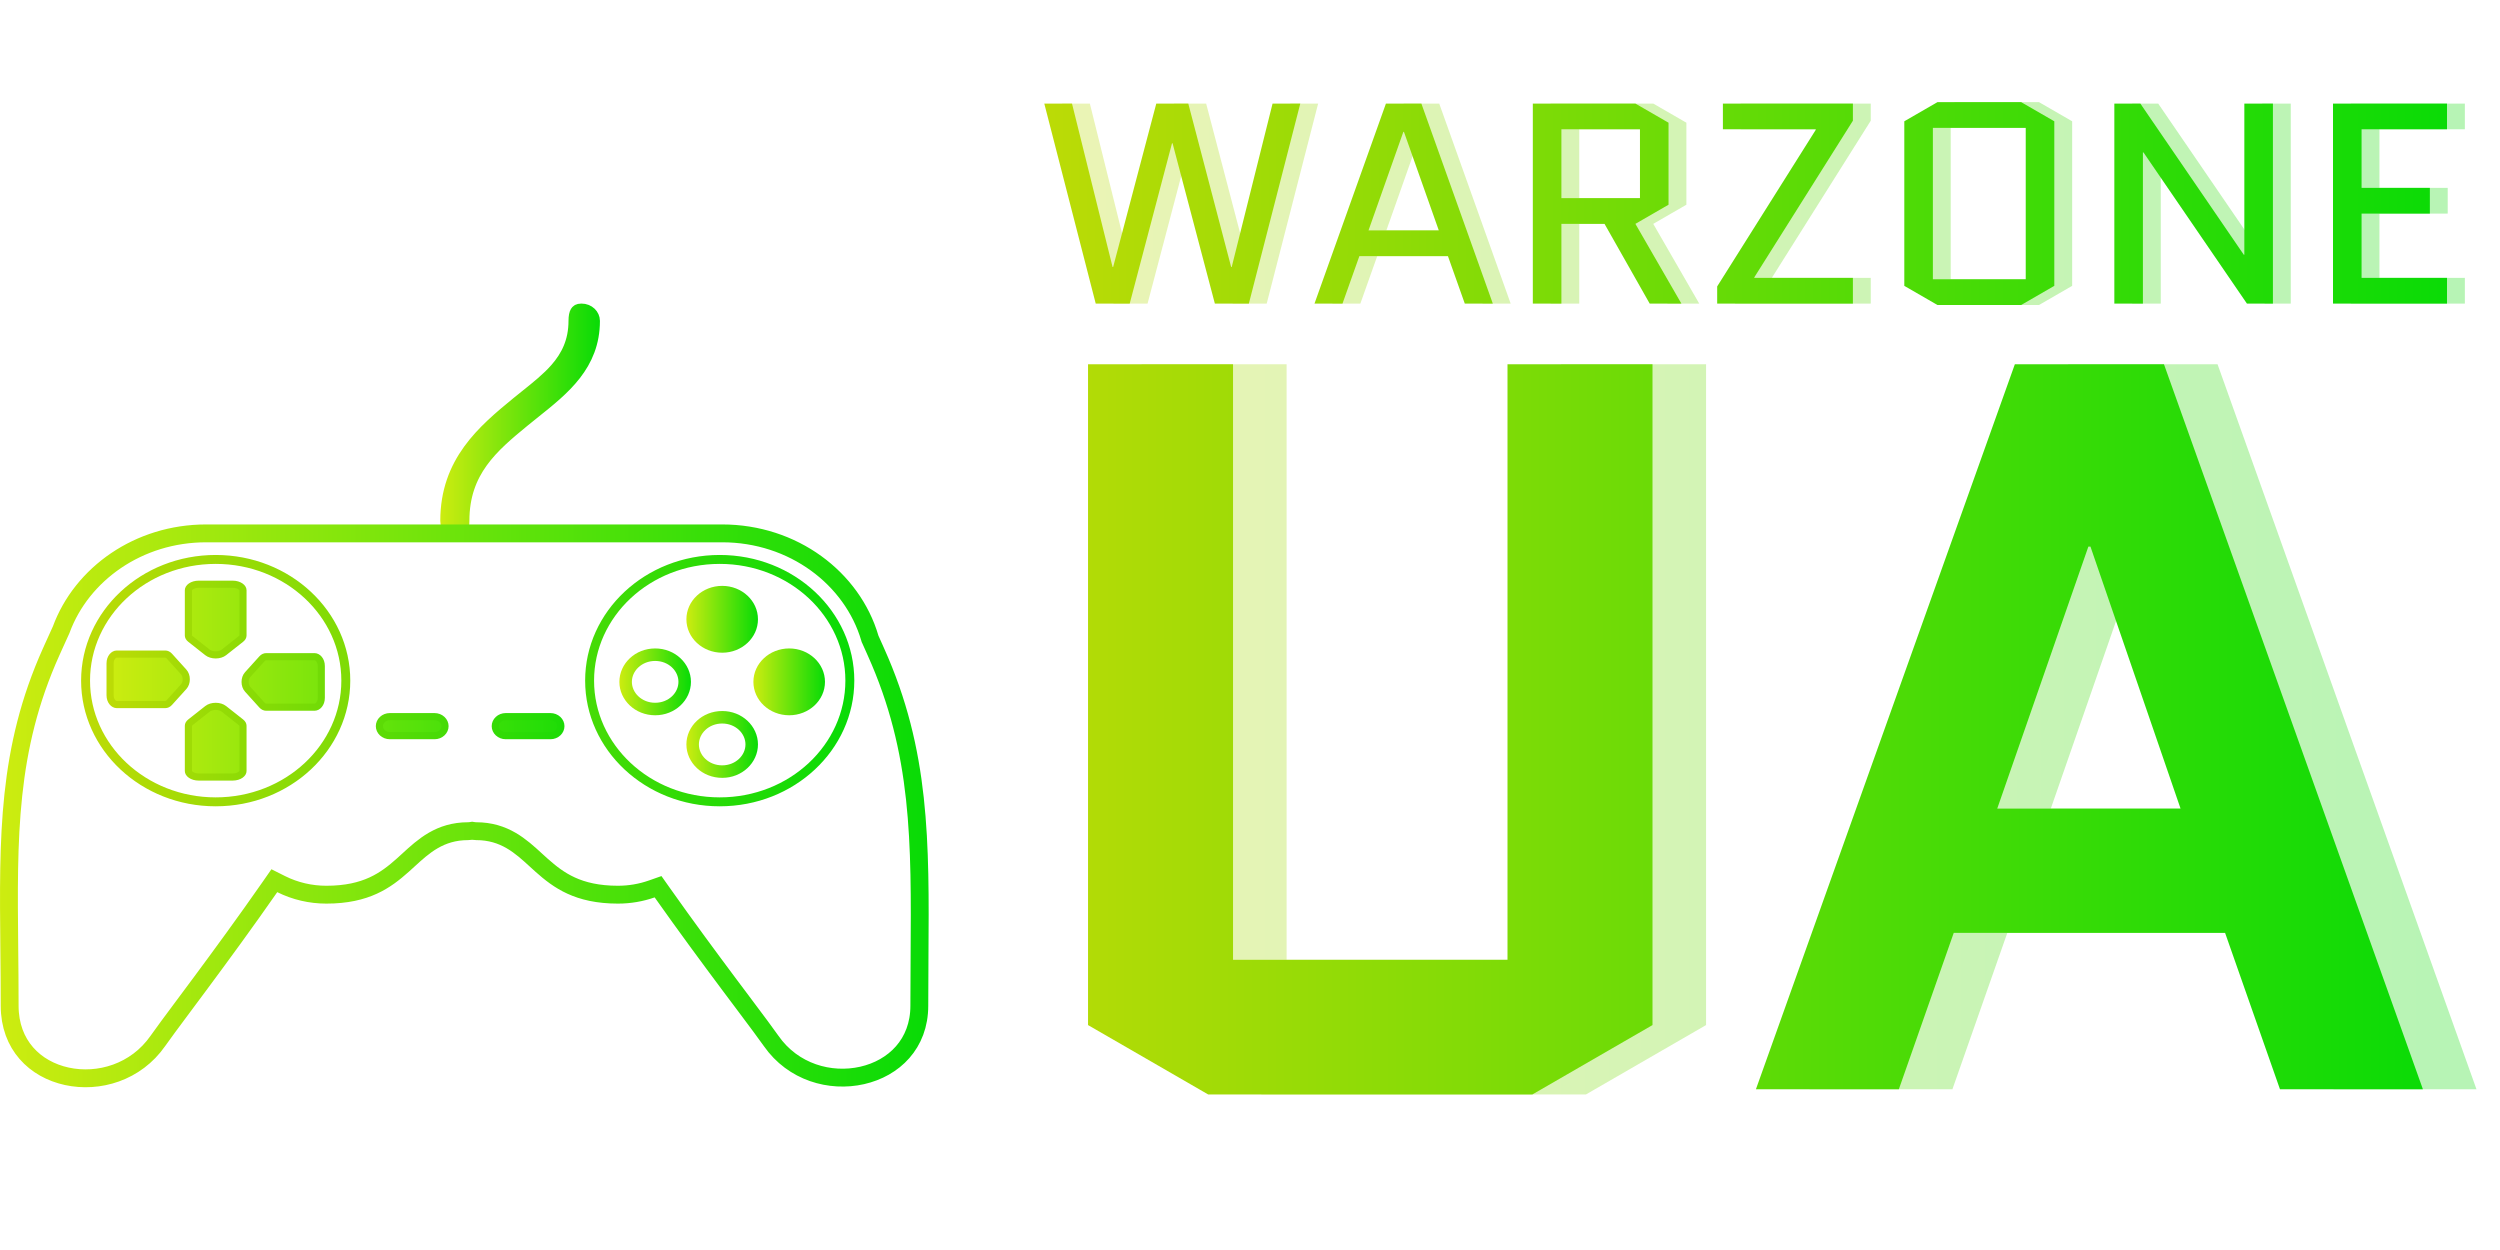
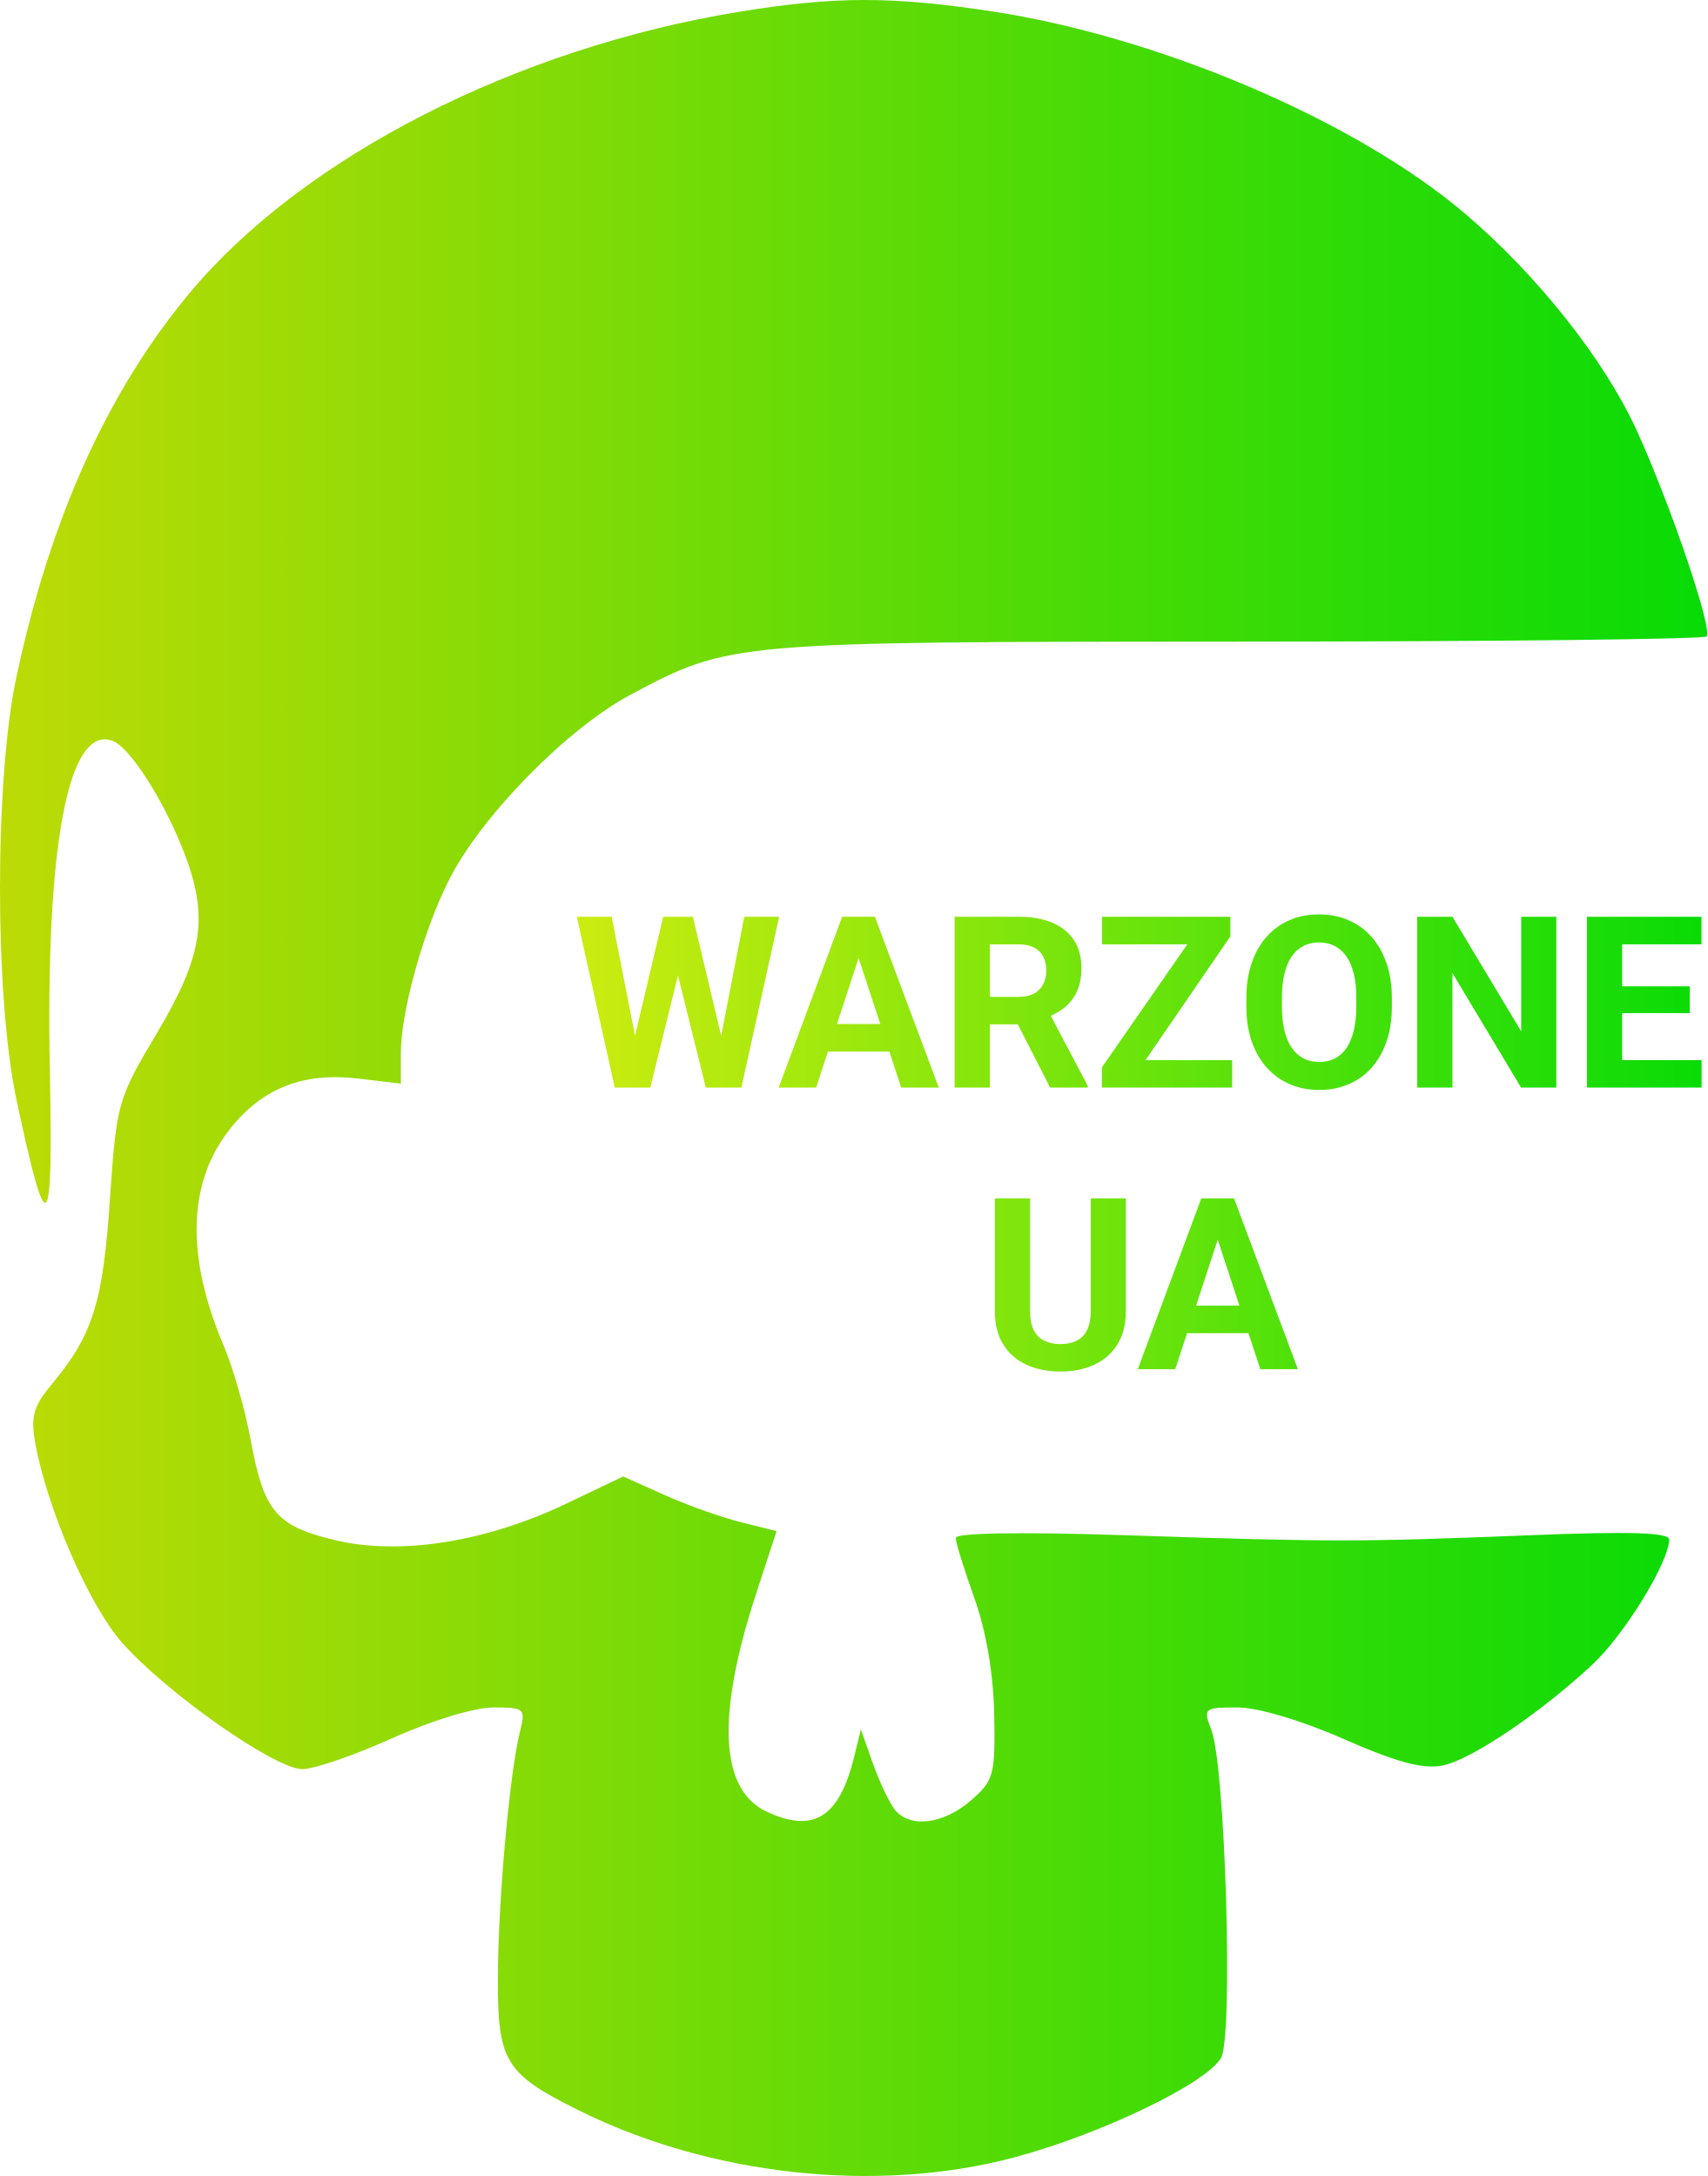
- <svg xmlns="http://www.w3.org/2000/svg" width="140" height="70" viewBox="0 0 140 70" fill="none">
-   <path opacity="0.3" d="M73.816 5.8L70.936 17H69.032L66.664 8.024H66.632L64.264 17H62.36L59.48 5.8H61.032L63.304 14.952H63.336L65.752 5.8H67.544L69.944 14.952H69.976L72.264 5.8H73.816ZM80.597 5.8L84.597 17H83.028L82.085 14.344H77.124L76.18 17H74.612L78.612 5.8H80.597ZM79.588 7.384L77.636 12.904H81.573L79.621 7.384H79.588ZM90.853 12.536H88.438V17H86.838V5.8H92.582L94.438 6.872V11.464L92.582 12.536L95.157 17H93.382L90.853 12.536ZM88.438 7.24V11.096H92.838V7.24H88.438ZM97.482 7.24V5.8H104.762V6.76L99.242 15.528V15.56H104.762V17H97.162V16.04L102.682 7.272V7.24H97.482ZM116.041 16.008L114.185 17.08H109.497L107.641 16.008V6.792L109.497 5.72H114.185L116.041 6.792V16.008ZM109.241 7.16V15.64H114.441V7.16H109.241ZM121.003 8.536V17H119.403V5.8H120.859L126.651 14.264H126.683V5.8H128.283V17H126.827L121.035 8.536H121.003ZM133.248 11.96V15.56H138.032V17H131.648V5.8H138.032V7.24H133.248V10.52H137.072V11.96H133.248Z" fill="url(#paint0_linear_223_68)" />
-   <path d="M72.816 5.8L69.936 17H68.032L65.664 8.024H65.632L63.264 17H61.36L58.48 5.8H60.032L62.304 14.952H62.336L64.752 5.8H66.544L68.944 14.952H68.976L71.264 5.8H72.816ZM79.597 5.8L83.597 17H82.028L81.085 14.344H76.124L75.18 17H73.612L77.612 5.8H79.597ZM78.588 7.384L76.636 12.904H80.573L78.621 7.384H78.588ZM89.853 12.536H87.438V17H85.838V5.8H91.582L93.438 6.872V11.464L91.582 12.536L94.157 17H92.382L89.853 12.536ZM87.438 7.24V11.096H91.838V7.24H87.438ZM96.482 7.24V5.8H103.762V6.76L98.242 15.528V15.56H103.762V17H96.162V16.04L101.682 7.272V7.24H96.482ZM115.041 16.008L113.185 17.08H108.497L106.641 16.008V6.792L108.497 5.72H113.185L115.041 6.792V16.008ZM108.241 7.16V15.64H113.441V7.16H108.241ZM120.003 8.536V17H118.403V5.8H119.859L125.651 14.264H125.683V5.8H127.283V17H125.827L120.035 8.536H120.003ZM132.248 11.96V15.56H137.032V17H130.648V5.8H137.032V7.24H132.248V10.52H136.072V11.96H132.248Z" fill="url(#paint1_linear_223_68)" />
-   <path opacity="0.3" d="M87.42 20.4H95.54V57.404L88.812 61.29H70.658L63.93 57.404V20.4H72.05V53.75H87.42V20.4ZM124.183 20.4L138.683 61H130.679L127.605 52.242H112.409L109.335 61H101.331L115.831 20.4H124.183ZM119.949 30.608L114.845 45.282H125.111L120.065 30.608H119.949Z" fill="url(#paint2_linear_223_68)" />
-   <path d="M84.42 20.4H92.54V57.404L85.812 61.29H67.658L60.93 57.404V20.4H69.05V53.75H84.42V20.4ZM121.183 20.4L135.683 61H127.679L124.605 52.242H109.409L106.335 61H98.331L112.831 20.4H121.183ZM116.949 30.608L111.845 45.282H122.111L117.065 30.608H116.949Z" fill="url(#paint3_linear_223_68)" />
-   <path d="M29.05 22.697L29.05 22.697C29.219 22.558 29.392 22.42 29.565 22.282C30.172 21.797 30.783 21.309 31.259 20.764C31.9 20.031 32.336 19.16 32.336 17.968C32.336 17.729 32.373 17.603 32.407 17.548C32.419 17.529 32.427 17.524 32.434 17.52C32.444 17.515 32.479 17.5 32.559 17.5C32.888 17.5 33.096 17.741 33.096 17.968C33.096 20.355 31.467 21.656 29.835 22.959C29.632 23.121 29.43 23.283 29.23 23.447C27.473 24.89 25.786 26.307 25.786 29.162C25.786 29.409 25.755 29.578 25.708 29.67C25.689 29.707 25.675 29.716 25.672 29.718L25.672 29.718C25.671 29.719 25.651 29.732 25.59 29.732C25.474 29.732 25.377 29.682 25.297 29.583C25.212 29.477 25.156 29.322 25.156 29.162C25.156 25.947 27.169 24.241 29.05 22.697Z" fill="url(#paint4_linear_223_68)" stroke="url(#paint5_linear_223_68)" />
-   <path d="M49.05 36.504L49.05 36.504C51.573 42.114 51.538 47.115 51.494 53.594C51.488 54.474 51.482 55.382 51.482 56.322C51.482 58.458 50.059 59.82 48.282 60.224C46.491 60.632 44.407 60.045 43.187 58.296C42.911 57.901 42.373 57.183 41.676 56.252C41.42 55.912 41.144 55.543 40.851 55.151C39.752 53.679 38.411 51.866 37.069 49.965L36.851 49.657L36.495 49.782C35.908 49.988 35.271 50.102 34.605 50.102C33.47 50.102 32.638 49.893 31.982 49.592C31.321 49.289 30.813 48.884 30.327 48.451C30.223 48.358 30.119 48.263 30.013 48.166C29.164 47.387 28.247 46.546 26.666 46.546C26.606 46.546 26.56 46.541 26.523 46.535L26.441 46.522L26.358 46.535C26.321 46.541 26.275 46.546 26.215 46.546C24.634 46.546 23.717 47.387 22.868 48.166C22.763 48.263 22.659 48.358 22.554 48.451C22.068 48.884 21.56 49.289 20.899 49.592C20.243 49.893 19.411 50.102 18.276 50.102H18.275C17.393 50.103 16.525 49.9 15.75 49.513L15.363 49.319L15.116 49.674C13.752 51.632 12.375 53.511 11.243 55.038C10.891 55.514 10.561 55.956 10.262 56.357C9.607 57.238 9.101 57.917 8.837 58.296C7.613 60.05 5.525 60.664 3.737 60.272C1.969 59.884 0.541 58.528 0.541 56.322C0.541 55.206 0.531 54.138 0.52 53.106C0.457 46.856 0.407 41.971 2.865 36.504L2.865 36.504C2.906 36.413 2.946 36.324 2.986 36.235C3.13 35.912 3.269 35.602 3.411 35.298L3.42 35.279L3.428 35.259C4.576 32.14 7.761 29.869 11.541 29.869H40.442C44.415 29.869 47.729 32.377 48.714 35.743L48.724 35.777L48.739 35.808C48.802 35.95 48.866 36.093 48.931 36.237C48.97 36.325 49.01 36.414 49.05 36.504Z" stroke="url(#paint6_linear_223_68)" />
-   <path d="M47.591 38.115C47.591 41.848 44.346 44.903 40.304 44.903C36.264 44.903 33.018 41.848 33.018 38.115C33.018 34.382 36.264 31.328 40.304 31.328C44.346 31.328 47.591 34.382 47.591 38.115ZM4.792 38.115C4.792 34.382 8.038 31.328 12.078 31.328C16.119 31.328 19.365 34.382 19.365 38.115C19.365 41.848 16.119 44.903 12.078 44.903C8.037 44.903 4.792 41.848 4.792 38.115Z" stroke="url(#paint7_linear_223_68)" stroke-width="0.5" />
-   <path d="M42.096 41.688C42.096 42.506 41.378 43.21 40.442 43.21C39.505 43.21 38.788 42.506 38.788 41.688C38.788 40.87 39.505 40.167 40.442 40.167C41.378 40.167 42.096 40.87 42.096 41.688Z" stroke="url(#paint8_linear_223_68)" stroke-width="0.7" />
-   <path d="M40.442 36.552C41.548 36.552 42.446 35.714 42.446 34.68C42.446 33.647 41.548 32.809 40.442 32.809C39.335 32.809 38.438 33.647 38.438 34.68C38.438 35.714 39.335 36.552 40.442 36.552Z" fill="url(#paint9_linear_223_68)" />
-   <path d="M38.343 38.184C38.343 39.002 37.625 39.705 36.689 39.705C35.752 39.705 35.035 39.002 35.035 38.184C35.035 37.366 35.752 36.663 36.689 36.663C37.625 36.663 38.343 37.366 38.343 38.184Z" stroke="url(#paint10_linear_223_68)" stroke-width="0.7" />
-   <path d="M44.194 40.055C45.301 40.055 46.199 39.218 46.199 38.184C46.199 37.151 45.301 36.313 44.194 36.313C43.088 36.313 42.19 37.151 42.19 38.184C42.19 39.218 43.088 40.055 44.194 40.055Z" fill="url(#paint11_linear_223_68)" />
-   <path d="M10.287 37.631L10.287 37.631C10.379 37.732 10.431 37.882 10.431 38.042C10.431 38.202 10.379 38.351 10.287 38.452L9.483 39.342C9.412 39.422 9.329 39.456 9.254 39.456H6.538C6.373 39.456 6.165 39.267 6.165 38.932V37.152C6.165 36.816 6.373 36.628 6.538 36.628H9.254C9.329 36.628 9.412 36.662 9.483 36.741L10.287 37.631ZM12.538 36.534L12.538 36.534C12.427 36.622 12.259 36.674 12.079 36.674C11.898 36.674 11.73 36.622 11.619 36.534C11.619 36.534 11.619 36.534 11.619 36.534L10.666 35.783C10.579 35.715 10.55 35.643 10.55 35.588V33.052C10.55 32.989 10.587 32.91 10.691 32.838C10.794 32.767 10.947 32.717 11.125 32.717H13.032C13.21 32.717 13.364 32.767 13.466 32.838C13.57 32.91 13.607 32.989 13.607 33.052V35.588C13.607 35.643 13.578 35.715 13.491 35.783L13.491 35.783L12.538 36.534ZM13.87 38.599L13.87 38.599C13.778 38.498 13.726 38.348 13.726 38.189C13.726 38.029 13.778 37.879 13.87 37.778L14.674 36.888C14.745 36.809 14.828 36.775 14.903 36.775H17.619C17.784 36.775 17.992 36.963 17.992 37.299V39.078C17.992 39.414 17.784 39.602 17.619 39.602H14.903C14.828 39.602 14.745 39.568 14.674 39.489L14.674 39.489L13.87 38.599ZM11.619 39.696L11.619 39.696C11.73 39.608 11.898 39.556 12.079 39.556C12.259 39.556 12.427 39.608 12.538 39.696C12.538 39.696 12.538 39.696 12.538 39.696L13.491 40.447C13.578 40.516 13.607 40.587 13.607 40.642V43.178C13.607 43.242 13.57 43.32 13.466 43.392C13.364 43.463 13.21 43.513 13.032 43.513H11.125C10.947 43.513 10.794 43.463 10.691 43.392C10.587 43.32 10.55 43.242 10.55 43.178V40.642C10.55 40.587 10.579 40.516 10.666 40.447C10.666 40.447 10.666 40.447 10.666 40.447L11.619 39.696ZM24.336 41.197H21.83C21.671 41.197 21.52 41.138 21.412 41.036C21.304 40.935 21.246 40.801 21.246 40.664C21.246 40.528 21.304 40.394 21.412 40.293C21.52 40.191 21.671 40.132 21.83 40.132H24.336C24.496 40.132 24.646 40.191 24.754 40.293C24.863 40.394 24.921 40.528 24.921 40.664C24.921 40.801 24.863 40.935 24.754 41.036C24.646 41.138 24.496 41.197 24.336 41.197ZM31.244 40.293C31.352 40.394 31.41 40.528 31.41 40.664C31.41 40.801 31.352 40.935 31.244 41.036C31.135 41.138 30.985 41.197 30.826 41.197H28.319C28.16 41.197 28.01 41.138 27.901 41.036C27.793 40.935 27.735 40.801 27.735 40.664C27.735 40.528 27.793 40.394 27.901 40.293C28.01 40.191 28.16 40.132 28.319 40.132H30.826C30.985 40.132 31.135 40.191 31.244 40.293Z" fill="url(#paint12_linear_223_68)" stroke="url(#paint13_linear_223_68)" stroke-width="0.4" />
+ <svg xmlns="http://www.w3.org/2000/svg" width="2067" height="2635" viewBox="0 0 2067 2635" fill="none">
+   <path fill-rule="evenodd" clip-rule="evenodd" d="M895.868 14.101C624.754 58.19 366.608 190.255 229.361 355.058C129.844 474.567 60.388 628.863 19.587 821.093C-6.582 944.4 -6.518 1206.97 19.715 1330.62C57.018 1506.43 64.419 1500.45 60.378 1297.74C54.896 1023 82.761 876.565 136.605 897.228C157.272 905.165 197.486 967.794 222.109 1030.41C253.025 1109.03 246.232 1156.45 190.65 1249.88C142.225 1331.28 141.116 1335.2 133 1453.49C124.416 1578.59 112.216 1616.91 61.721 1677.41C40.617 1702.71 37.002 1715.76 42.558 1746.75C56.848 1826.41 107.385 1943.06 147.418 1988.72C200.429 2049.22 332.952 2142.3 366.053 2142.3C380.311 2142.3 429.174 2125.49 474.635 2104.96C521.643 2083.73 574.473 2067.62 597.102 2067.62C635.205 2067.62 636.591 2068.87 629.521 2096.96C616.969 2146.79 602.989 2303.22 602.797 2396.16C602.583 2496.32 611.68 2511.18 700.203 2555.26C859.439 2634.55 1060.84 2656.6 1226.45 2612.88C1331.86 2585.04 1462.06 2522.38 1478.57 2491.52C1493.22 2464.13 1483.56 2139.43 1466.77 2095.26C1456.56 2068.43 1457.48 2067.62 1498.13 2067.62C1522.94 2067.62 1575.61 2083.27 1627.28 2106C1690.77 2133.93 1723.2 2142.66 1746.31 2138.03C1781.2 2131.05 1864.8 2074.68 1928.54 2015.16C1966.87 1979.35 2020.93 1891.12 2020.93 1864.33C2020.93 1855.7 1974.07 1854.23 1852.97 1859.05C1643.58 1867.39 1615.09 1867.39 1362.42 1859.05C1237.03 1854.91 1157.14 1856.16 1157.14 1862.27C1157.14 1867.77 1167.3 1900.62 1179.72 1935.27C1194.01 1975.17 1202.82 2026.98 1203.72 2076.5C1205.04 2149.77 1203.24 2156.33 1175.2 2180.51C1142.06 2209.07 1102.18 2214.02 1083.77 2191.85C1077.18 2183.9 1065.14 2158.69 1057.03 2135.84L1042.28 2094.29L1034.46 2126.29C1016.32 2200.49 985.862 2220.13 929.086 2194.25C871.596 2168.05 866.915 2078.89 915.244 1930.6L940.177 1854.1L896.689 1843.19C872.78 1837.18 831.03 1822.29 803.911 1810.07L754.6 1787.89L685.603 1820.83C588.037 1867.4 483.934 1883.81 405.425 1864.96C333.805 1847.77 319.345 1830.33 303.039 1741.43C296.662 1706.68 282.287 1656.65 271.09 1630.25C224.413 1520.23 227.228 1430.75 279.397 1365.94C318.801 1316.99 367.696 1298.17 434.645 1306.17L485.3 1312.23V1276.13C485.3 1225.01 512.493 1126.98 543.824 1065.13C582.919 987.956 686.723 882.155 763.494 841.212C883.476 777.25 885.033 777.111 1499.27 776.972C1807.69 776.898 2062.8 774.071 2066.19 770.689C2074.1 762.774 2022.5 610.579 1981.47 520.822C1942.38 435.3 1860.54 332.166 1772.77 257.813C1640.15 145.472 1402.74 44.269 1199.79 13.568C1079.27 -4.674 1010.52 -4.546 895.868 14.101Z" fill="url(#paint0_linear_885_3)" />
+   <path d="M761.767 1284.18L802.973 1110.12H825.992L831.249 1139.1L787.343 1317H762.62L761.767 1284.18ZM740.596 1110.12L774.697 1284.18L771.855 1317H744.29L698.395 1110.12H740.596ZM867.482 1283.47L901.157 1110.12H943.358L897.605 1317H870.04L867.482 1283.47ZM838.922 1110.12L880.412 1284.89L879.275 1317H854.552L810.362 1138.96L816.045 1110.12H838.922ZM1044.38 1145.5L988.116 1317H942.79L1019.66 1110.12H1048.5L1044.38 1145.5ZM1091.13 1317L1034.72 1145.5L1030.17 1110.12H1059.3L1136.6 1317H1091.13ZM1088.57 1239.99V1273.38H979.307V1239.99H1088.57ZM1155.78 1110.12H1232.94C1248.76 1110.12 1262.35 1112.49 1273.72 1117.22C1285.18 1121.96 1293.99 1128.97 1300.15 1138.25C1306.3 1147.53 1309.38 1158.95 1309.38 1172.49C1309.38 1183.58 1307.49 1193.1 1303.7 1201.05C1300 1208.92 1294.75 1215.5 1287.93 1220.81C1281.2 1226.02 1273.29 1230.18 1264.2 1233.31L1250.7 1240.41H1183.63L1183.35 1207.16H1233.22C1240.7 1207.16 1246.91 1205.84 1251.83 1203.19C1256.76 1200.53 1260.46 1196.84 1262.92 1192.1C1265.48 1187.37 1266.75 1181.87 1266.75 1175.62C1266.75 1168.99 1265.52 1163.26 1263.06 1158.43C1260.6 1153.6 1256.86 1149.9 1251.83 1147.34C1246.81 1144.79 1240.52 1143.51 1232.94 1143.51H1198.41V1317H1155.78V1110.12ZM1271.44 1317L1224.27 1224.78L1269.31 1224.5L1317.05 1315.01V1317H1271.44ZM1491.82 1283.75V1317H1345.19V1283.75H1491.82ZM1489.69 1133.85L1364.09 1317H1334.1V1292.56L1460.71 1110.12H1489.69V1133.85ZM1475.06 1110.12V1143.51H1334.25V1110.12H1475.06ZM1685.21 1208.73V1218.53C1685.21 1234.26 1683.08 1248.37 1678.81 1260.87C1674.55 1273.38 1668.54 1284.04 1660.77 1292.84C1653 1301.56 1643.72 1308.24 1632.92 1312.88C1622.22 1317.52 1610.33 1319.84 1597.26 1319.84C1584.28 1319.84 1572.39 1317.52 1561.59 1312.88C1550.89 1308.24 1541.6 1301.56 1533.74 1292.84C1525.88 1284.04 1519.77 1273.38 1515.41 1260.87C1511.15 1248.37 1509.02 1234.26 1509.02 1218.53V1208.73C1509.02 1192.91 1511.15 1178.79 1515.41 1166.38C1519.67 1153.88 1525.69 1143.22 1533.46 1134.41C1541.32 1125.6 1550.6 1118.88 1561.31 1114.24C1572.11 1109.6 1583.99 1107.28 1596.97 1107.28C1610.04 1107.28 1621.93 1109.6 1632.64 1114.24C1643.43 1118.88 1652.72 1125.6 1660.49 1134.41C1668.35 1143.22 1674.41 1153.88 1678.67 1166.38C1683.03 1178.79 1685.21 1192.91 1685.21 1208.73ZM1642.16 1218.53V1208.44C1642.16 1197.46 1641.16 1187.79 1639.17 1179.46C1637.18 1171.12 1634.25 1164.11 1630.36 1158.43C1626.48 1152.74 1621.74 1148.48 1616.15 1145.64C1610.56 1142.7 1604.17 1141.23 1596.97 1141.23C1589.77 1141.23 1583.38 1142.7 1577.79 1145.64C1572.29 1148.48 1567.61 1152.74 1563.72 1158.43C1559.93 1164.11 1557.04 1171.12 1555.05 1179.46C1553.07 1187.79 1552.07 1197.46 1552.07 1208.44V1218.53C1552.07 1229.43 1553.07 1239.09 1555.05 1247.52C1557.04 1255.85 1559.98 1262.91 1563.86 1268.69C1567.75 1274.37 1572.48 1278.68 1578.07 1281.62C1583.66 1284.56 1590.06 1286.02 1597.26 1286.02C1604.45 1286.02 1610.85 1284.56 1616.44 1281.62C1622.03 1278.68 1626.72 1274.37 1630.5 1268.69C1634.29 1262.91 1637.18 1255.85 1639.17 1247.52C1641.16 1239.09 1642.16 1229.43 1642.16 1218.53ZM1884.28 1110.12V1317H1841.65L1758.53 1178.32V1317H1715.9V1110.12H1758.53L1841.79 1248.94V1110.12H1884.28ZM2060.18 1283.75V1317H1950.06V1283.75H2060.18ZM1963.99 1110.12V1317H1921.36V1110.12H1963.99ZM2045.83 1194.38V1226.77H1950.06V1194.38H2045.83ZM2060.04 1110.12V1143.51H1950.06V1110.12H2060.04ZM1320.61 1451.12H1363.09V1587.81C1363.09 1603.72 1359.68 1617.13 1352.86 1628.02C1346.14 1638.91 1336.8 1647.11 1324.87 1652.6C1313.03 1658.09 1299.39 1660.84 1283.95 1660.84C1268.51 1660.84 1254.77 1658.09 1242.74 1652.6C1230.81 1647.11 1221.43 1638.91 1214.61 1628.02C1207.88 1617.13 1204.52 1603.72 1204.52 1587.81V1451.12H1247.15V1587.81C1247.15 1597.09 1248.61 1604.67 1251.55 1610.54C1254.49 1616.42 1258.7 1620.73 1264.2 1623.47C1269.79 1626.22 1276.37 1627.59 1283.95 1627.59C1291.71 1627.59 1298.3 1626.22 1303.7 1623.47C1309.19 1620.73 1313.36 1616.42 1316.2 1610.54C1319.14 1604.67 1320.61 1597.09 1320.61 1587.81V1451.12ZM1479.18 1486.5L1422.91 1658H1377.58L1454.46 1451.12H1483.3L1479.18 1486.5ZM1525.93 1658L1469.52 1486.5L1464.97 1451.12H1494.1L1571.4 1658H1525.93ZM1523.37 1580.99V1614.38H1414.1V1580.99H1523.37Z" fill="url(#paint1_linear_885_3)" />
  <defs>
-     <linearGradient id="paint0_linear_223_68" x1="59" y1="11.103" x2="140" y2="11.103" gradientUnits="userSpaceOnUse">
+     <linearGradient id="paint0_linear_885_3" x1="7.48501e-06" y1="1272.07" x2="2067" y2="1272.07" gradientUnits="userSpaceOnUse">
      <stop stop-color="#BDDB06" />
      <stop offset="1" stop-color="#08DB06" />
    </linearGradient>
-     <linearGradient id="paint1_linear_223_68" x1="58" y1="11.103" x2="138" y2="11.103" gradientUnits="userSpaceOnUse">
-       <stop stop-color="#BDDB06" />
-       <stop offset="1" stop-color="#08DB06" />
-     </linearGradient>
-     <linearGradient id="paint2_linear_223_68" x1="59" y1="40" x2="140" y2="40" gradientUnits="userSpaceOnUse">
-       <stop stop-color="#BDDB06" />
-       <stop offset="1" stop-color="#08DB06" />
-     </linearGradient>
-     <linearGradient id="paint3_linear_223_68" x1="56" y1="40" x2="137" y2="40" gradientUnits="userSpaceOnUse">
-       <stop stop-color="#BDDB06" />
-       <stop offset="1" stop-color="#08DB06" />
-     </linearGradient>
-     <linearGradient id="paint4_linear_223_68" x1="24.656" y1="23.388" x2="33.596" y2="23.388" gradientUnits="userSpaceOnUse">
+     <linearGradient id="paint1_linear_885_3" x1="693" y1="1376.24" x2="2067" y2="1376.24" gradientUnits="userSpaceOnUse">
      <stop stop-color="#CDEC10" />
-       <stop offset="1" stop-color="#08DB06" />
-     </linearGradient>
-     <linearGradient id="paint5_linear_223_68" x1="24.656" y1="23.388" x2="33.596" y2="23.388" gradientUnits="userSpaceOnUse">
-       <stop stop-color="#CDEC10" />
-       <stop offset="1" stop-color="#08DB06" />
-     </linearGradient>
-     <linearGradient id="paint6_linear_223_68" x1="1.88324e-07" y1="44.584" x2="52.006" y2="44.584" gradientUnits="userSpaceOnUse">
-       <stop stop-color="#CDEC10" />
-       <stop offset="1" stop-color="#08DB06" />
-     </linearGradient>
-     <linearGradient id="paint7_linear_223_68" x1="4.542" y1="37.873" x2="47.841" y2="37.873" gradientUnits="userSpaceOnUse">
-       <stop stop-color="#BDDB06" />
-       <stop offset="1" stop-color="#08DB06" />
-     </linearGradient>
-     <linearGradient id="paint8_linear_223_68" x1="38.438" y1="41.624" x2="42.446" y2="41.624" gradientUnits="userSpaceOnUse">
-       <stop stop-color="#CDEC10" />
-       <stop offset="1" stop-color="#08DB06" />
-     </linearGradient>
-     <linearGradient id="paint9_linear_223_68" x1="38.438" y1="34.616" x2="42.446" y2="34.616" gradientUnits="userSpaceOnUse">
-       <stop stop-color="#CDEC10" />
-       <stop offset="1" stop-color="#08DB06" />
-     </linearGradient>
-     <linearGradient id="paint10_linear_223_68" x1="34.685" y1="38.12" x2="38.693" y2="38.12" gradientUnits="userSpaceOnUse">
-       <stop stop-color="#CDEC10" />
-       <stop offset="1" stop-color="#08DB06" />
-     </linearGradient>
-     <linearGradient id="paint11_linear_223_68" x1="42.19" y1="38.12" x2="46.199" y2="38.12" gradientUnits="userSpaceOnUse">
-       <stop stop-color="#CDEC10" />
-       <stop offset="1" stop-color="#08DB06" />
-     </linearGradient>
-     <linearGradient id="paint12_linear_223_68" x1="5.965" y1="40.574" x2="34.719" y2="40.574" gradientUnits="userSpaceOnUse">
-       <stop stop-color="#CDEC10" />
-       <stop offset="1" stop-color="#08DB06" />
-     </linearGradient>
-     <linearGradient id="paint13_linear_223_68" x1="5.965" y1="40.574" x2="34.719" y2="40.574" gradientUnits="userSpaceOnUse">
-       <stop stop-color="#BDDB06" />
      <stop offset="1" stop-color="#08DB06" />
    </linearGradient>
  </defs>
</svg>
